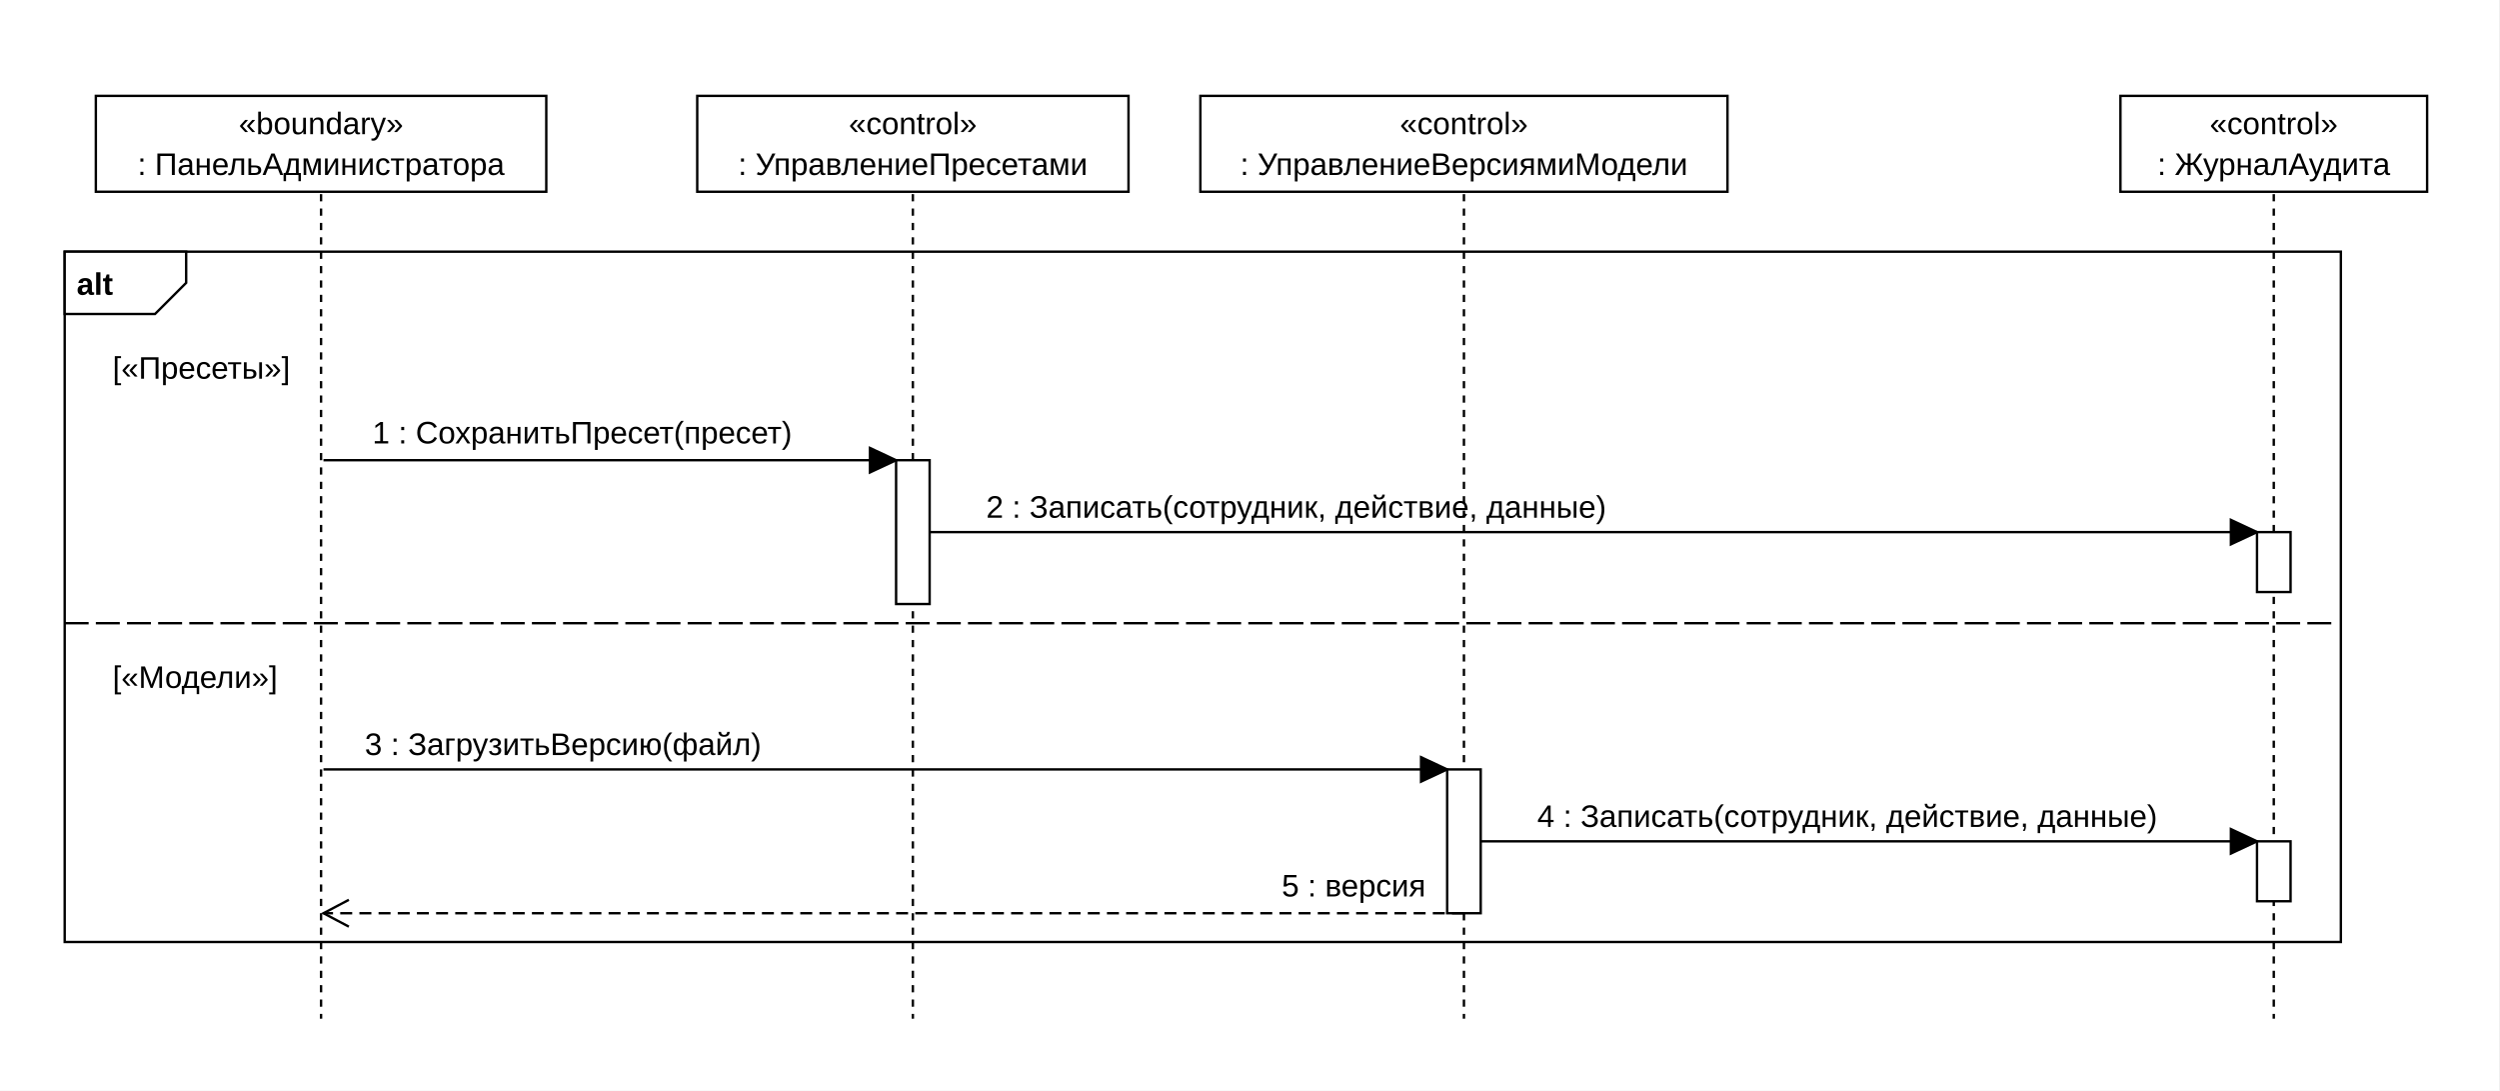
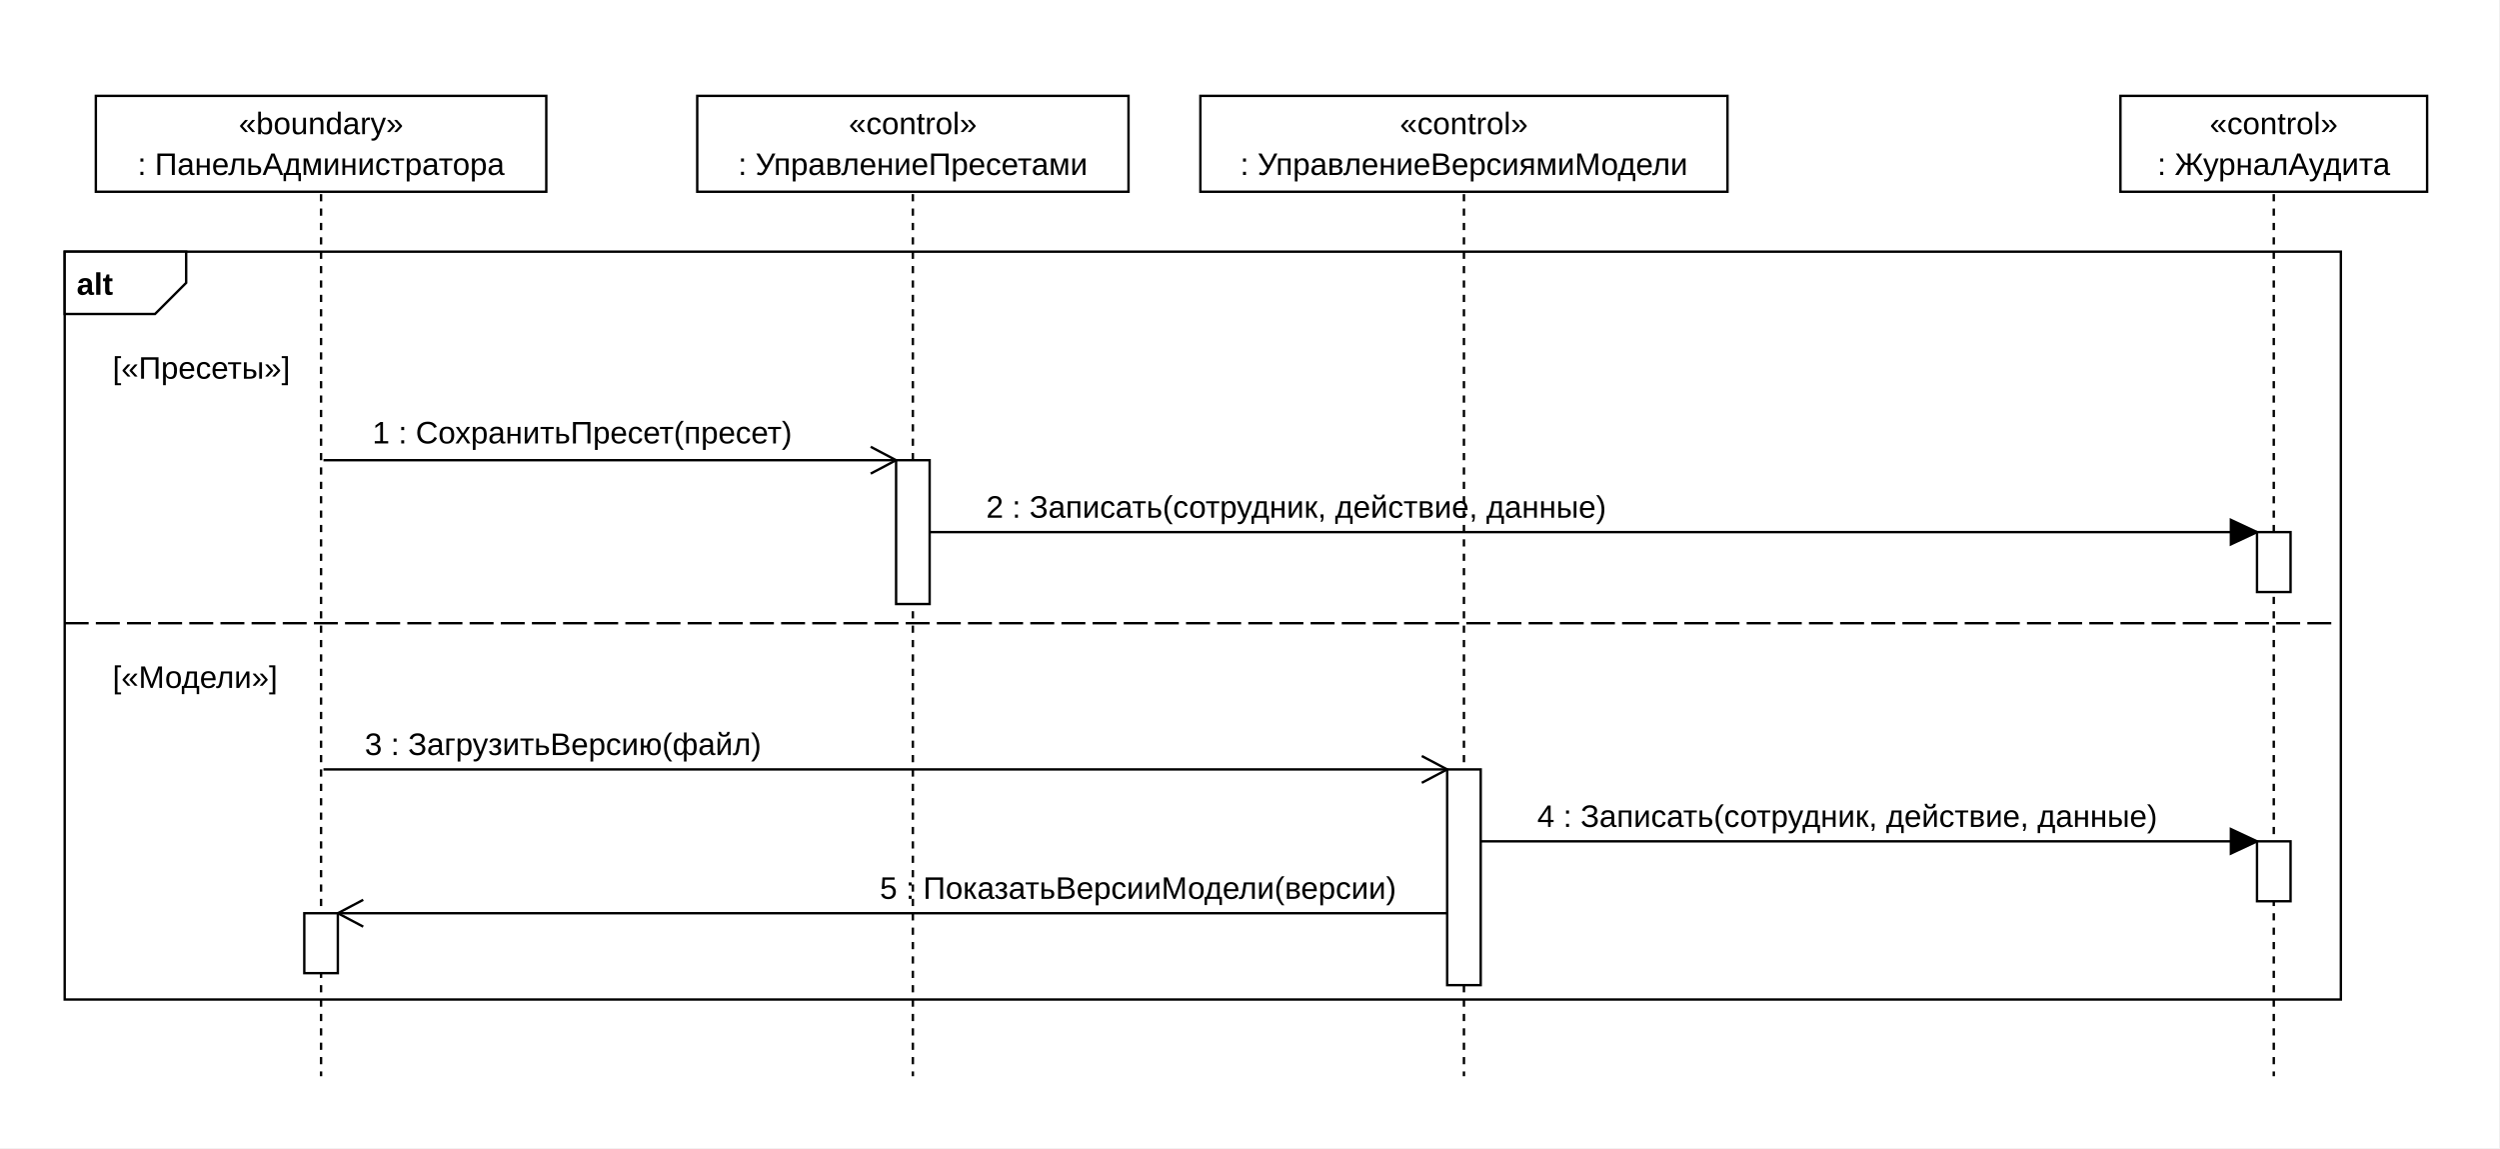
- <svg xmlns="http://www.w3.org/2000/svg" width="1043" height="455" viewBox="0 0 1043 455">
-   <rect width="1043" height="455" fill="#fff" />
-   <line x1="134.0" y1="81.0" x2="134.0" y2="425.0" stroke="#000" stroke-dasharray="3,3" />
-   <line x1="381.0" y1="81.0" x2="381.0" y2="425.0" stroke="#000" stroke-dasharray="3,3" />
-   <line x1="611.0" y1="81.0" x2="611.0" y2="425.0" stroke="#000" stroke-dasharray="3,3" />
-   <line x1="949.0" y1="81.0" x2="949.0" y2="425.0" stroke="#000" stroke-dasharray="3,3" />
+ <svg xmlns="http://www.w3.org/2000/svg" width="1043" height="479" viewBox="0 0 1043 479">
+   <rect width="1043" height="479" fill="#fff" />
+   <line x1="134.0" y1="81.0" x2="134.0" y2="449.0" stroke="#000" stroke-dasharray="3,3" />
+   <line x1="381.0" y1="81.0" x2="381.0" y2="449.0" stroke="#000" stroke-dasharray="3,3" />
+   <line x1="611.0" y1="81.0" x2="611.0" y2="449.0" stroke="#000" stroke-dasharray="3,3" />
+   <line x1="949.0" y1="81.0" x2="949.0" y2="449.0" stroke="#000" stroke-dasharray="3,3" />
  <rect x="40.0" y="40.0" width="188.0" height="40.0" fill="#fff" stroke="#000" />
  <text x="134.0" y="56.0" font-family="Arial, Helvetica, sans-serif" font-size="13" text-anchor="middle" font-weight="normal" fill="#000">«boundary»</text>
  <text x="134.0" y="73.0" font-family="Arial, Helvetica, sans-serif" font-size="13" text-anchor="middle" font-weight="normal" fill="#000">: ПанельАдминистратора</text>
  <rect x="291.0" y="40.0" width="180.0" height="40.0" fill="#fff" stroke="#000" />
  <text x="381.0" y="56.0" font-family="Arial, Helvetica, sans-serif" font-size="13" text-anchor="middle" font-weight="normal" fill="#000">«control»</text>
  <text x="381.0" y="73.0" font-family="Arial, Helvetica, sans-serif" font-size="13" text-anchor="middle" font-weight="normal" fill="#000">: УправлениеПресетами</text>
  <rect x="501.0" y="40.0" width="220.0" height="40.0" fill="#fff" stroke="#000" />
  <text x="611.0" y="56.0" font-family="Arial, Helvetica, sans-serif" font-size="13" text-anchor="middle" font-weight="normal" fill="#000">«control»</text>
  <text x="611.0" y="73.0" font-family="Arial, Helvetica, sans-serif" font-size="13" text-anchor="middle" font-weight="normal" fill="#000">: УправлениеВерсиямиМодели</text>
  <rect x="885.0" y="40.0" width="128.0" height="40.0" fill="#fff" stroke="#000" />
  <text x="949.0" y="56.0" font-family="Arial, Helvetica, sans-serif" font-size="13" text-anchor="middle" font-weight="normal" fill="#000">«control»</text>
  <text x="949.0" y="73.0" font-family="Arial, Helvetica, sans-serif" font-size="13" text-anchor="middle" font-weight="normal" fill="#000">: ЖурналАудита</text>
  <rect x="374.0" y="192.0" width="14.0" height="60.0" fill="#fff" stroke="#000" />
  <rect x="942.0" y="222.0" width="14.0" height="25.0" fill="#fff" stroke="#000" />
-   <rect x="604.0" y="321.0" width="14.0" height="60.0" fill="#fff" stroke="#000" />
+   <rect x="604.0" y="321.0" width="14.0" height="90.0" fill="#fff" stroke="#000" />
  <rect x="942.0" y="351.0" width="14.0" height="25.0" fill="#fff" stroke="#000" />
-   <rect x="27.0" y="105.0" width="950.0" height="288.0" fill="none" stroke="#000" />
+   <rect x="127.0" y="381.0" width="14.0" height="25.0" fill="#fff" stroke="#000" />
+   <rect x="27.0" y="105.0" width="950.0" height="312.0" fill="none" stroke="#000" />
  <polygon points="27.0,105.0 27.0,131.0 64.7,131.0 77.7,118.0 77.7,105.0" fill="#fff" stroke="#000" />
  <text x="32.0" y="123.0" font-family="Arial, Helvetica, sans-serif" font-size="13" text-anchor="start" font-weight="bold" fill="#000">alt</text>
  <text x="47.0" y="158.0" font-family="Arial, Helvetica, sans-serif" font-size="13" text-anchor="start" font-weight="normal" fill="#000">[«Пресеты»]</text>
  <line x1="27.0" y1="260.0" x2="976.0" y2="260.0" stroke="#000" stroke-dasharray="10,3" />
  <text x="47.0" y="287.0" font-family="Arial, Helvetica, sans-serif" font-size="13" text-anchor="start" font-weight="normal" fill="#000">[«Модели»]</text>
  <path d="M135.0,192.0 L374.0,192.0" fill="none" stroke="#000" />
-   <polygon points="374.0,192.0 363.1,186.9 363.1,197.1" fill="#000" stroke="#000" />
+   <path d="M363.4,186.4 L374.0,192.0 L363.4,197.6" fill="none" stroke="#000" />
  <text x="243.0" y="185.0" font-family="Arial, Helvetica, sans-serif" font-size="13" text-anchor="middle" font-weight="normal" fill="#000">1 : СохранитьПресет(пресет)</text>
  <path d="M388.0,222.0 L942.0,222.0" fill="none" stroke="#000" />
  <polygon points="942.0,222.0 931.1,216.9 931.1,227.1" fill="#000" stroke="#000" />
  <text x="541.0" y="216.0" font-family="Arial, Helvetica, sans-serif" font-size="13" text-anchor="middle" font-weight="normal" fill="#000">2 : Записать(сотрудник, действие, данные)</text>
  <path d="M135.0,321.0 L604.0,321.0" fill="none" stroke="#000" />
-   <polygon points="604.0,321.0 593.1,315.9 593.1,326.1" fill="#000" stroke="#000" />
+   <path d="M593.4,315.4 L604.0,321.0 L593.4,326.6" fill="none" stroke="#000" />
  <text x="235.0" y="315.0" font-family="Arial, Helvetica, sans-serif" font-size="13" text-anchor="middle" font-weight="normal" fill="#000">3 : ЗагрузитьВерсию(файл)</text>
  <path d="M618.0,351.0 L942.0,351.0" fill="none" stroke="#000" />
  <polygon points="942.0,351.0 931.1,345.9 931.1,356.1" fill="#000" stroke="#000" />
  <text x="771.0" y="345.0" font-family="Arial, Helvetica, sans-serif" font-size="13" text-anchor="middle" font-weight="normal" fill="#000">4 : Записать(сотрудник, действие, данные)</text>
-   <path d="M611.0,381.0 L135.0,381.0" fill="none" stroke="#000" stroke-dasharray="5,3" />
-   <path d="M145.6,386.6 L135.0,381.0 L145.6,375.4" fill="none" stroke="#000" />
-   <text x="565.0" y="374.0" font-family="Arial, Helvetica, sans-serif" font-size="13" text-anchor="middle" font-weight="normal" fill="#000">5 : версия</text>
+   <path d="M604.0,381.0 L141.0,381.0" fill="none" stroke="#000" />
+   <path d="M151.6,386.6 L141.0,381.0 L151.6,375.4" fill="none" stroke="#000" />
+   <text x="475.0" y="375.0" font-family="Arial, Helvetica, sans-serif" font-size="13" text-anchor="middle" font-weight="normal" fill="#000">5 : ПоказатьВерсииМодели(версии)</text>
</svg>
